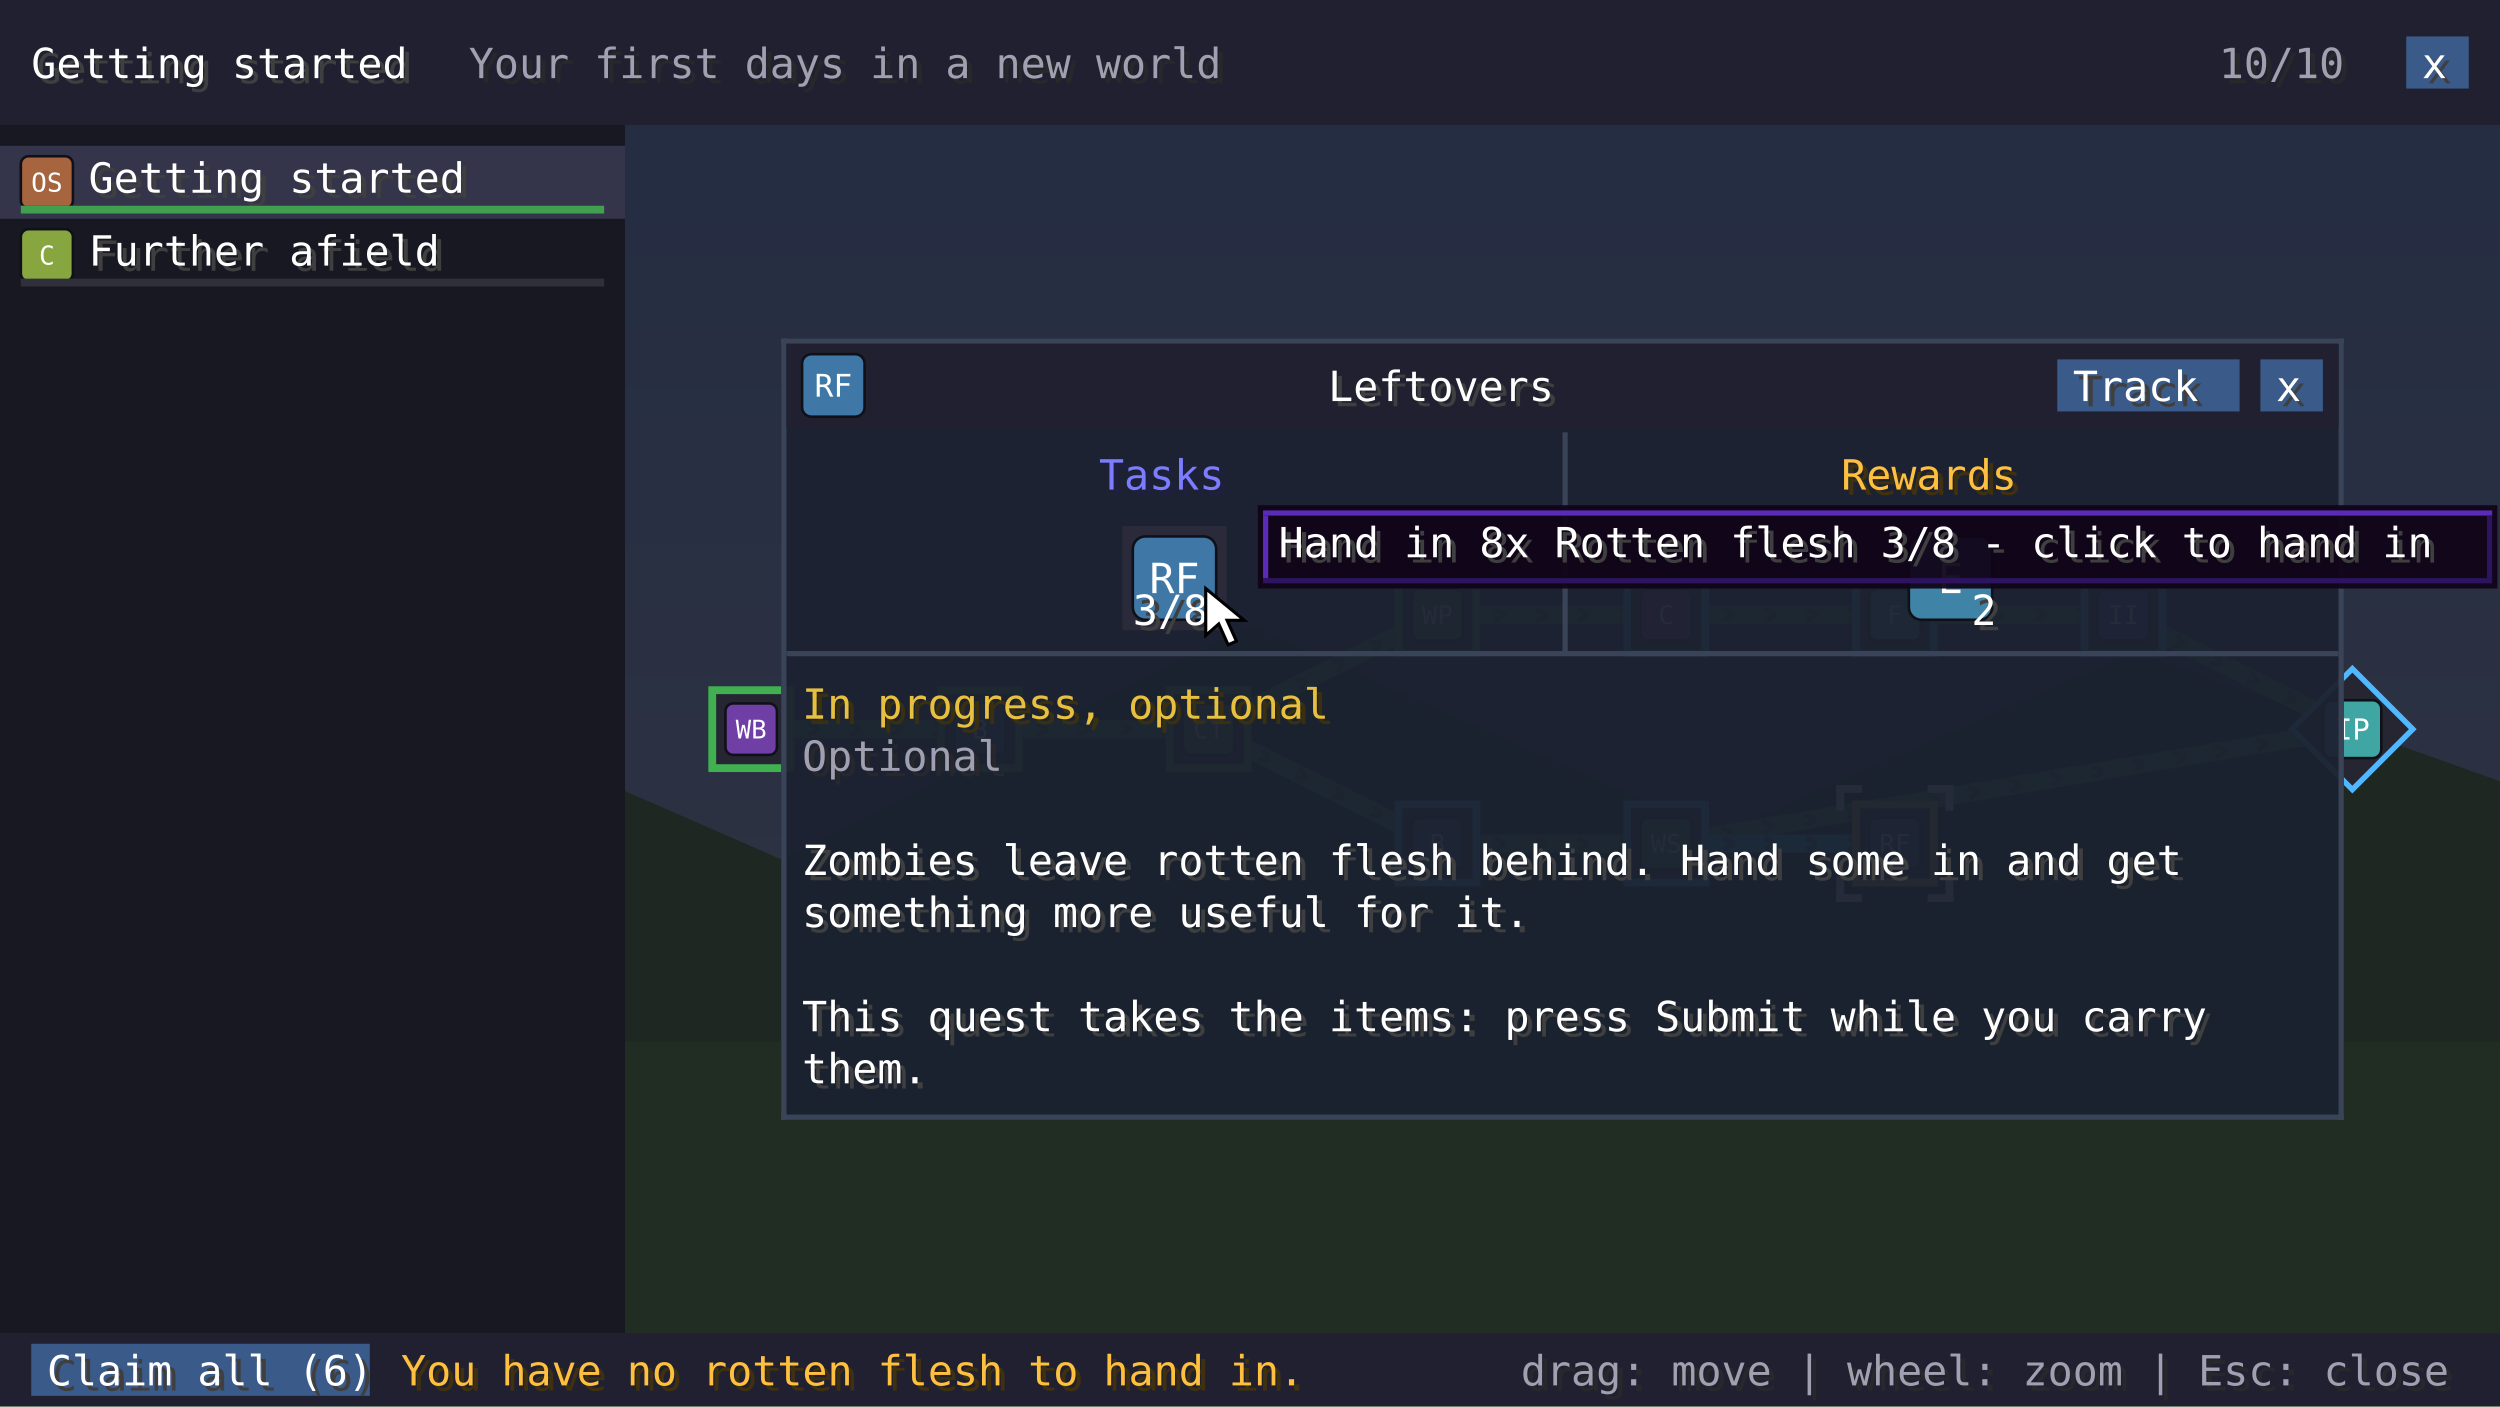
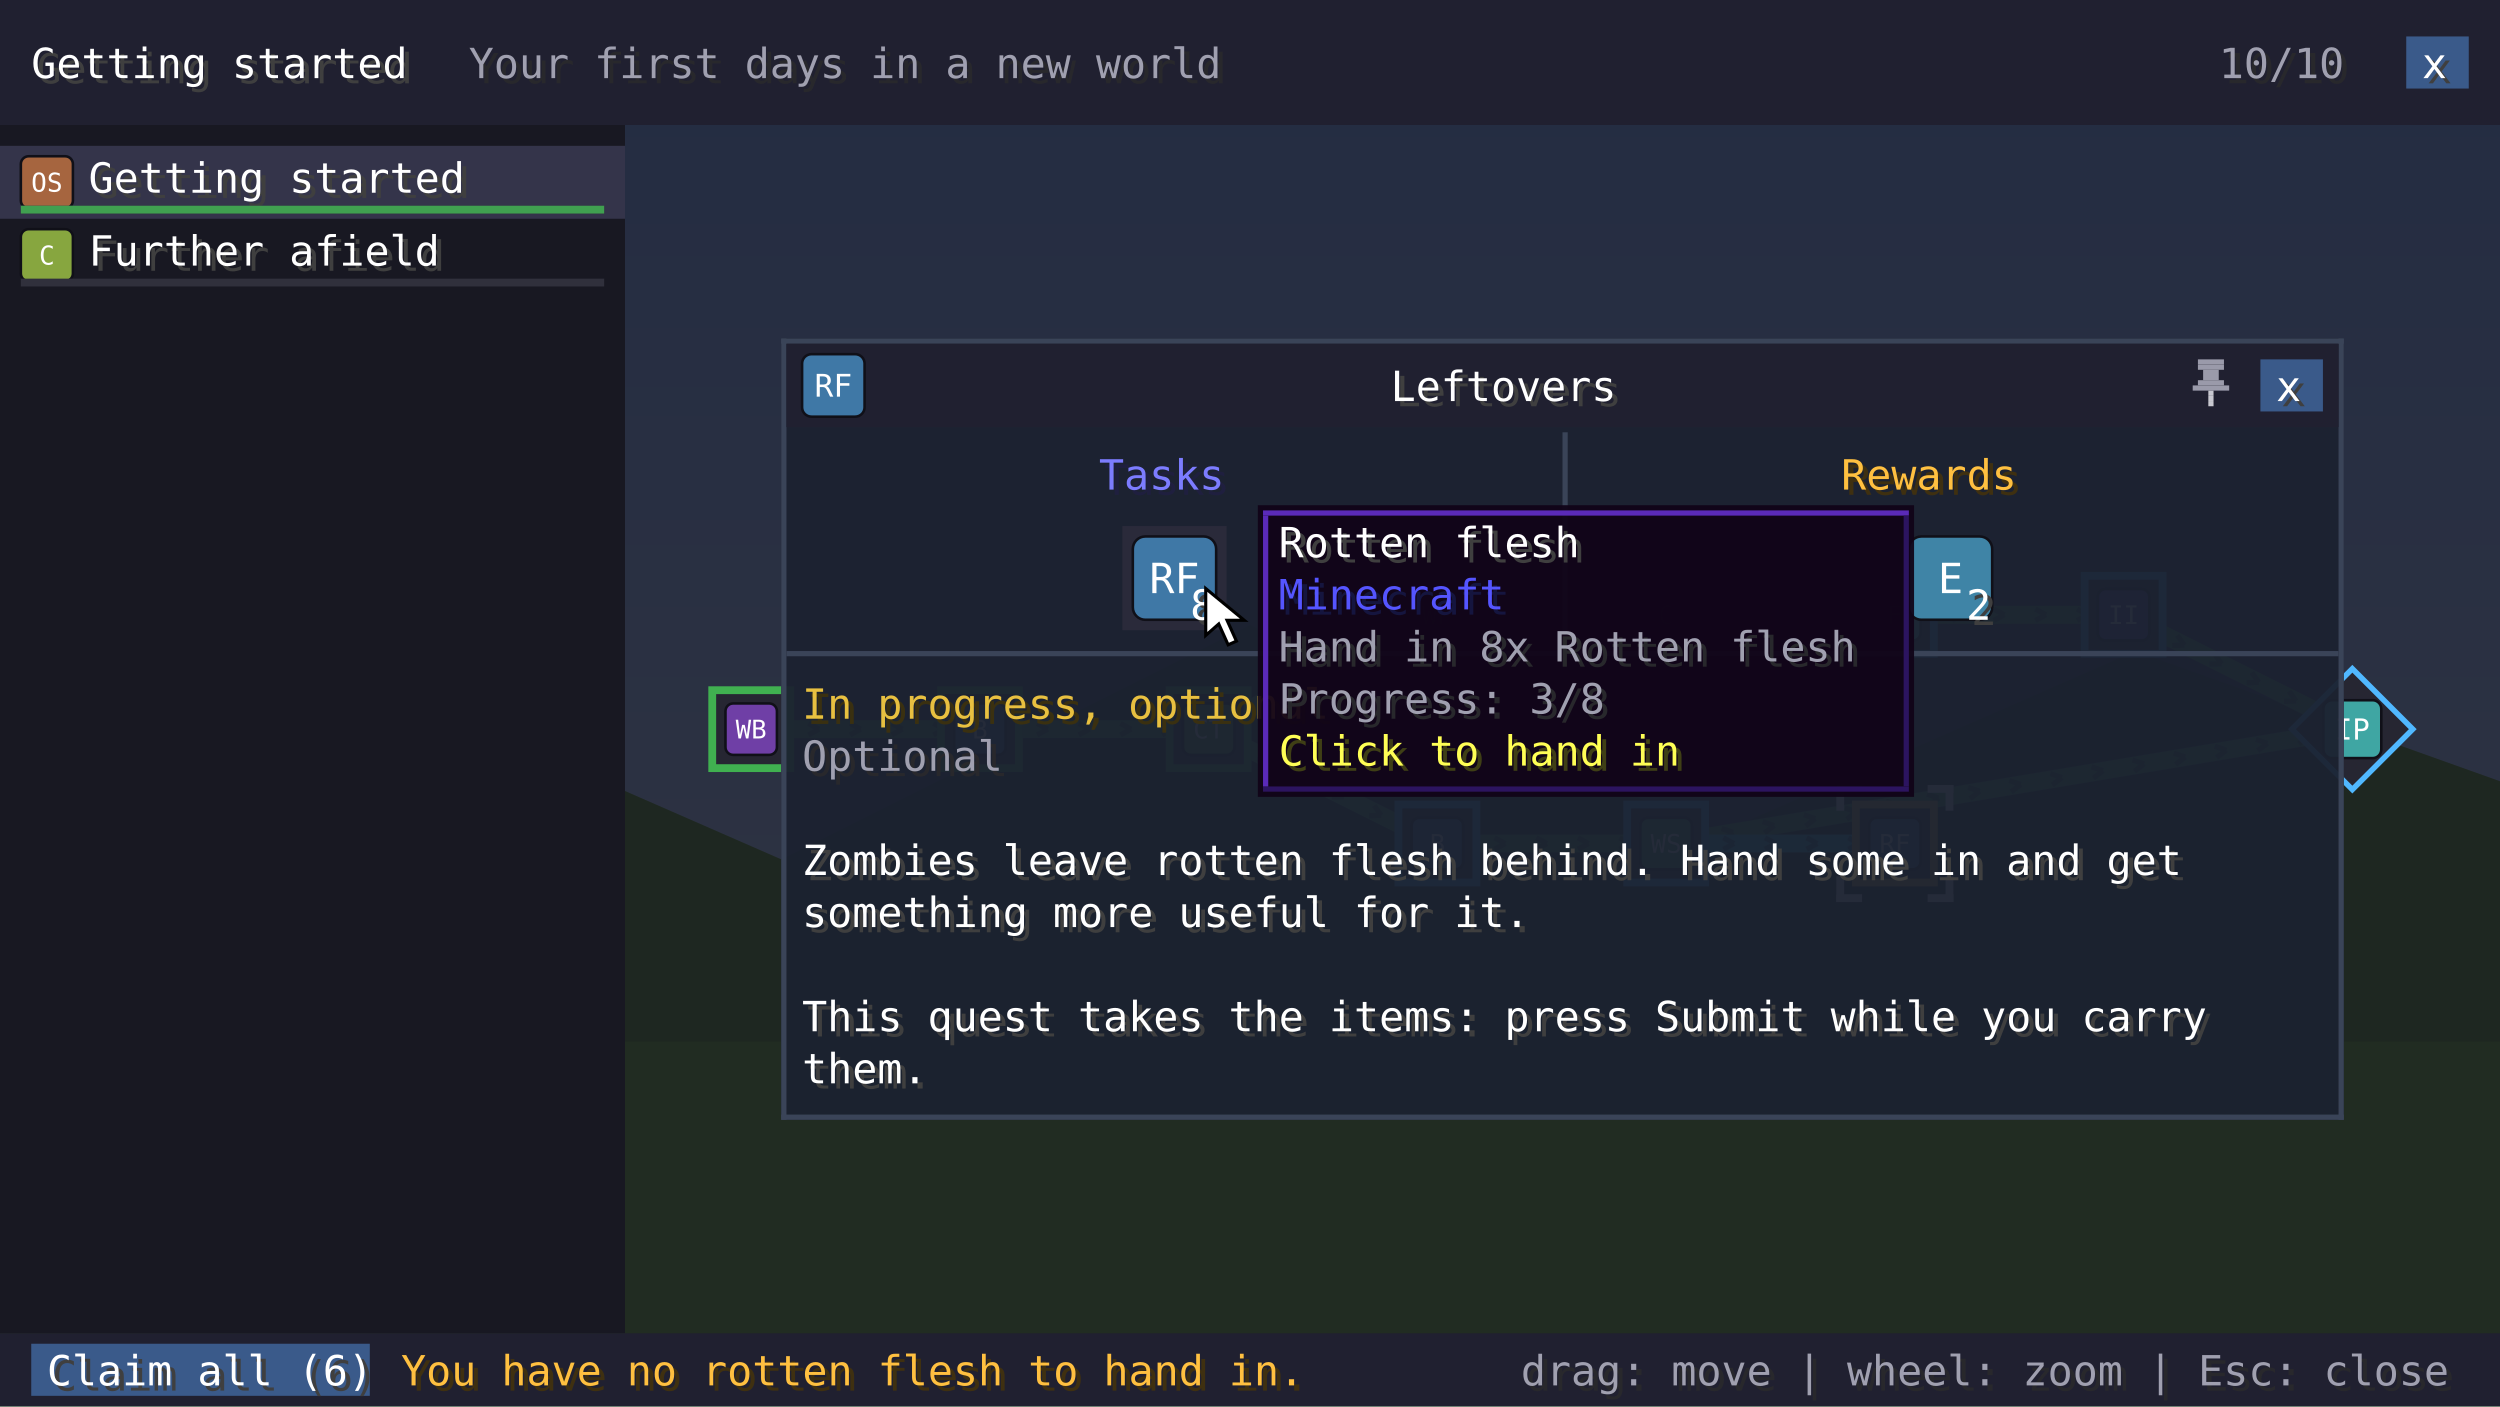
<svg xmlns="http://www.w3.org/2000/svg" viewBox="0 0 480 270" width="960" height="540" font-family="Consolas, 'DejaVu Sans Mono', monospace">
  <defs>
    <linearGradient id="sky" x1="0" y1="0" x2="0" y2="1">
      <stop offset="0" stop-color="#78a7ff" />
      <stop offset="1" stop-color="#c8dcff" />
    </linearGradient>
  </defs>
  <rect width="480" height="270" fill="url(#sky)" />
  <path d="M0 170 L70 130 L150 165 L240 120 L330 160 L410 125 L480 150 L480 270 L0 270 Z" fill="#5d8f4a" />
  <rect y="200" width="480" height="70" fill="#6aa84f" />
  <rect x="0.00" y="0.00" width="480.00" height="270.00" fill="#101018" fill-opacity="0.816" />
  <polygon points="144.23,141.72 188.15,141.72 188.15,138.28 144.23,138.28" fill="#40a050" fill-opacity="1.000" />
  <polygon points="147.44,141.54 149.50,140.44 149.03,139.56 146.97,140.66" fill="#266030" fill-opacity="1.000" />
  <polygon points="146.97,139.34 149.03,140.44 149.50,139.56 147.44,138.46" fill="#266030" fill-opacity="1.000" />
  <polygon points="155.44,141.54 157.50,140.44 157.03,139.56 154.97,140.66" fill="#266030" fill-opacity="1.000" />
  <polygon points="154.97,139.34 157.03,140.44 157.50,139.56 155.44,138.46" fill="#266030" fill-opacity="1.000" />
  <polygon points="163.44,141.54 165.50,140.44 165.03,139.56 162.97,140.66" fill="#266030" fill-opacity="1.000" />
  <polygon points="162.97,139.34 165.03,140.44 165.50,139.56 163.44,138.46" fill="#266030" fill-opacity="1.000" />
  <polygon points="171.44,141.54 173.50,140.44 173.03,139.56 170.97,140.66" fill="#266030" fill-opacity="1.000" />
  <polygon points="170.97,139.34 173.03,140.44 173.50,139.56 171.44,138.46" fill="#266030" fill-opacity="1.000" />
  <polygon points="179.44,141.54 181.50,140.44 181.03,139.56 178.97,140.66" fill="#266030" fill-opacity="1.000" />
  <polygon points="178.97,139.34 181.03,140.44 181.50,139.56 179.44,138.46" fill="#266030" fill-opacity="1.000" />
  <polygon points="188.15,141.72 232.07,141.72 232.07,138.28 188.15,138.28" fill="#40a050" fill-opacity="1.000" />
  <polygon points="191.36,141.54 193.42,140.44 192.94,139.56 190.89,140.66" fill="#266030" fill-opacity="1.000" />
  <polygon points="190.89,139.34 192.94,140.44 193.42,139.56 191.36,138.46" fill="#266030" fill-opacity="1.000" />
  <polygon points="199.36,141.54 201.42,140.44 200.94,139.56 198.89,140.66" fill="#266030" fill-opacity="1.000" />
  <polygon points="198.89,139.34 200.94,140.44 201.42,139.56 199.36,138.46" fill="#266030" fill-opacity="1.000" />
  <polygon points="207.36,141.54 209.42,140.44 208.94,139.56 206.89,140.66" fill="#266030" fill-opacity="1.000" />
  <polygon points="206.89,139.34 208.94,140.44 209.42,139.56 207.36,138.46" fill="#266030" fill-opacity="1.000" />
  <polygon points="215.36,141.54 217.42,140.44 216.94,139.56 214.89,140.66" fill="#266030" fill-opacity="1.000" />
  <polygon points="214.89,139.34 216.94,140.44 217.42,139.56 215.36,138.46" fill="#266030" fill-opacity="1.000" />
  <polygon points="223.36,141.54 225.42,140.44 224.94,139.56 222.89,140.66" fill="#266030" fill-opacity="1.000" />
  <polygon points="222.89,139.34 224.94,140.44 225.42,139.56 223.36,138.46" fill="#266030" fill-opacity="1.000" />
  <polygon points="232.83,141.53 276.75,119.58 275.22,116.51 231.30,138.47" fill="#40a050" fill-opacity="1.000" />
  <polygon points="235.62,139.94 236.97,138.04 236.16,137.46 234.81,139.36" fill="#266030" fill-opacity="1.000" />
  <polygon points="234.22,138.19 236.55,138.25 236.58,137.25 234.25,137.19" fill="#266030" fill-opacity="1.000" />
  <polygon points="242.78,136.37 244.13,134.46 243.31,133.88 241.96,135.79" fill="#266030" fill-opacity="1.000" />
  <polygon points="241.38,134.61 243.71,134.67 243.73,133.67 241.40,133.61" fill="#266030" fill-opacity="1.000" />
  <polygon points="249.93,132.79 251.28,130.88 250.47,130.31 249.12,132.21" fill="#266030" fill-opacity="1.000" />
  <polygon points="248.53,131.03 250.86,131.10 250.89,130.10 248.56,130.03" fill="#266030" fill-opacity="1.000" />
  <polygon points="257.09,129.21 258.44,127.31 257.62,126.73 256.27,128.63" fill="#266030" fill-opacity="1.000" />
  <polygon points="255.69,127.46 258.02,127.52 258.04,126.52 255.71,126.46" fill="#266030" fill-opacity="1.000" />
  <polygon points="264.24,125.63 265.59,123.73 264.78,123.15 263.43,125.05" fill="#266030" fill-opacity="1.000" />
  <polygon points="262.84,123.88 265.17,123.94 265.20,122.94 262.87,122.88" fill="#266030" fill-opacity="1.000" />
  <polygon points="271.40,122.05 272.75,120.15 271.93,119.57 270.58,121.48" fill="#266030" fill-opacity="1.000" />
  <polygon points="270.00,120.30 272.33,120.36 272.36,119.36 270.02,119.30" fill="#266030" fill-opacity="1.000" />
  <polygon points="275.98,119.76 319.90,119.76 319.90,116.33 275.98,116.33" fill="#40a050" fill-opacity="1.000" />
  <polygon points="279.19,119.58 281.25,118.48 280.78,117.60 278.72,118.70" fill="#266030" fill-opacity="1.000" />
  <polygon points="278.72,117.39 280.78,118.48 281.25,117.60 279.19,116.50" fill="#266030" fill-opacity="1.000" />
  <polygon points="287.19,119.58 289.25,118.48 288.78,117.60 286.72,118.70" fill="#266030" fill-opacity="1.000" />
  <polygon points="286.72,117.39 288.78,118.48 289.25,117.60 287.19,116.50" fill="#266030" fill-opacity="1.000" />
  <polygon points="295.19,119.58 297.25,118.48 296.78,117.60 294.72,118.70" fill="#266030" fill-opacity="1.000" />
  <polygon points="294.72,117.39 296.78,118.48 297.25,117.60 295.19,116.50" fill="#266030" fill-opacity="1.000" />
  <polygon points="303.19,119.58 305.25,118.48 304.78,117.60 302.72,118.70" fill="#266030" fill-opacity="1.000" />
  <polygon points="302.72,117.39 304.78,118.48 305.25,117.60 303.19,116.50" fill="#266030" fill-opacity="1.000" />
  <polygon points="311.19,119.58 313.25,118.48 312.78,117.60 310.72,118.70" fill="#266030" fill-opacity="1.000" />
  <polygon points="310.72,117.39 312.78,118.48 313.25,117.60 311.19,116.50" fill="#266030" fill-opacity="1.000" />
  <polygon points="319.90,119.76 363.82,119.76 363.82,116.33 319.90,116.33" fill="#40a050" fill-opacity="1.000" />
  <polygon points="323.11,119.58 325.16,118.48 324.69,117.60 322.64,118.70" fill="#266030" fill-opacity="1.000" />
  <polygon points="322.64,117.39 324.69,118.48 325.16,117.60 323.11,116.50" fill="#266030" fill-opacity="1.000" />
  <polygon points="331.11,119.58 333.16,118.48 332.69,117.60 330.64,118.70" fill="#266030" fill-opacity="1.000" />
  <polygon points="330.64,117.39 332.69,118.48 333.16,117.60 331.11,116.50" fill="#266030" fill-opacity="1.000" />
  <polygon points="339.11,119.58 341.16,118.48 340.69,117.60 338.64,118.70" fill="#266030" fill-opacity="1.000" />
  <polygon points="338.64,117.39 340.69,118.48 341.16,117.60 339.11,116.50" fill="#266030" fill-opacity="1.000" />
  <polygon points="347.11,119.58 349.16,118.48 348.69,117.60 346.64,118.70" fill="#266030" fill-opacity="1.000" />
  <polygon points="346.64,117.39 348.69,118.48 349.16,117.60 347.11,116.50" fill="#266030" fill-opacity="1.000" />
  <polygon points="355.11,119.58 357.16,118.48 356.69,117.60 354.64,118.70" fill="#266030" fill-opacity="1.000" />
  <polygon points="354.64,117.39 356.69,118.48 357.16,117.60 355.11,116.50" fill="#266030" fill-opacity="1.000" />
  <polygon points="363.82,119.76 407.73,119.76 407.73,116.33 363.82,116.33" fill="#40a050" fill-opacity="1.000" />
  <polygon points="367.02,119.58 369.08,118.48 368.61,117.60 366.55,118.70" fill="#266030" fill-opacity="1.000" />
  <polygon points="366.55,117.39 368.61,118.48 369.08,117.60 367.02,116.50" fill="#266030" fill-opacity="1.000" />
  <polygon points="375.02,119.58 377.08,118.48 376.61,117.60 374.55,118.70" fill="#266030" fill-opacity="1.000" />
  <polygon points="374.55,117.39 376.61,118.48 377.08,117.60 375.02,116.50" fill="#266030" fill-opacity="1.000" />
  <polygon points="383.02,119.58 385.08,118.48 384.61,117.60 382.55,118.70" fill="#266030" fill-opacity="1.000" />
  <polygon points="382.55,117.39 384.61,118.48 385.08,117.60 383.02,116.50" fill="#266030" fill-opacity="1.000" />
  <polygon points="391.02,119.58 393.08,118.48 392.61,117.60 390.55,118.70" fill="#266030" fill-opacity="1.000" />
  <polygon points="390.55,117.39 392.61,118.48 393.08,117.60 391.02,116.50" fill="#266030" fill-opacity="1.000" />
  <polygon points="399.02,119.58 401.08,118.48 400.61,117.60 398.55,118.70" fill="#266030" fill-opacity="1.000" />
  <polygon points="398.55,117.39 400.61,118.48 401.08,117.60 399.02,116.50" fill="#266030" fill-opacity="1.000" />
  <polygon points="231.30,141.53 275.22,163.49 276.75,160.42 232.83,138.47" fill="#40a050" fill-opacity="1.000" />
  <polygon points="234.25,142.81 236.58,142.75 236.55,141.75 234.22,141.81" fill="#266030" fill-opacity="1.000" />
  <polygon points="234.81,140.64 236.16,142.54 236.97,141.96 235.62,140.06" fill="#266030" fill-opacity="1.000" />
  <polygon points="241.40,146.39 243.73,146.33 243.71,145.33 241.38,145.39" fill="#266030" fill-opacity="1.000" />
  <polygon points="241.96,144.21 243.31,146.12 244.13,145.54 242.78,143.63" fill="#266030" fill-opacity="1.000" />
  <polygon points="248.56,149.97 250.89,149.90 250.86,148.90 248.53,148.97" fill="#266030" fill-opacity="1.000" />
  <polygon points="249.12,147.79 250.47,149.69 251.28,149.12 249.93,147.21" fill="#266030" fill-opacity="1.000" />
  <polygon points="255.71,153.54 258.04,153.48 258.02,152.48 255.69,152.54" fill="#266030" fill-opacity="1.000" />
  <polygon points="256.27,151.37 257.62,153.27 258.44,152.69 257.09,150.79" fill="#266030" fill-opacity="1.000" />
  <polygon points="262.87,157.12 265.20,157.06 265.17,156.06 262.84,156.12" fill="#266030" fill-opacity="1.000" />
  <polygon points="263.43,154.95 264.78,156.85 265.59,156.27 264.24,154.37" fill="#266030" fill-opacity="1.000" />
  <polygon points="270.02,160.70 272.36,160.64 272.33,159.64 270.00,159.70" fill="#266030" fill-opacity="1.000" />
  <polygon points="270.58,158.52 271.93,160.43 272.75,159.85 271.40,157.95" fill="#266030" fill-opacity="1.000" />
  <polygon points="275.98,163.67 319.90,163.67 319.90,160.24 275.98,160.24" fill="#40a050" fill-opacity="1.000" />
  <polygon points="279.19,163.50 281.25,162.40 280.78,161.52 278.72,162.61" fill="#266030" fill-opacity="1.000" />
  <polygon points="278.72,161.30 280.78,162.40 281.25,161.52 279.19,160.42" fill="#266030" fill-opacity="1.000" />
  <polygon points="287.19,163.50 289.25,162.40 288.78,161.52 286.72,162.61" fill="#266030" fill-opacity="1.000" />
  <polygon points="286.72,161.30 288.78,162.40 289.25,161.52 287.19,160.42" fill="#266030" fill-opacity="1.000" />
  <polygon points="295.19,163.50 297.25,162.40 296.78,161.52 294.72,162.61" fill="#266030" fill-opacity="1.000" />
  <polygon points="294.72,161.30 296.78,162.40 297.25,161.52 295.19,160.42" fill="#266030" fill-opacity="1.000" />
  <polygon points="303.19,163.50 305.25,162.40 304.78,161.52 302.72,162.61" fill="#266030" fill-opacity="1.000" />
  <polygon points="302.72,161.30 304.78,162.40 305.25,161.52 303.19,160.42" fill="#266030" fill-opacity="1.000" />
  <polygon points="311.19,163.50 313.25,162.40 312.78,161.52 310.72,162.61" fill="#266030" fill-opacity="1.000" />
  <polygon points="310.72,161.30 312.78,162.40 313.25,161.52 311.19,160.42" fill="#266030" fill-opacity="1.000" />
  <polygon points="406.97,119.58 450.88,141.53 452.42,138.47 408.50,116.51" fill="#40a050" fill-opacity="1.000" />
  <polygon points="409.91,120.85 412.24,120.79 412.22,119.79 409.89,119.85" fill="#266030" fill-opacity="1.000" />
  <polygon points="410.47,118.68 411.82,120.58 412.64,120.00 411.29,118.10" fill="#266030" fill-opacity="1.000" />
  <polygon points="417.07,124.43 419.40,124.37 419.37,123.37 417.04,123.43" fill="#266030" fill-opacity="1.000" />
  <polygon points="417.63,122.26 418.98,124.16 419.79,123.58 418.44,121.68" fill="#266030" fill-opacity="1.000" />
  <polygon points="424.22,128.01 426.55,127.95 426.53,126.95 424.20,127.01" fill="#266030" fill-opacity="1.000" />
  <polygon points="424.78,125.83 426.13,127.74 426.95,127.16 425.60,125.25" fill="#266030" fill-opacity="1.000" />
  <polygon points="431.38,131.59 433.71,131.52 433.68,130.52 431.35,130.59" fill="#266030" fill-opacity="1.000" />
  <polygon points="431.94,129.41 433.29,131.31 434.10,130.73 432.75,128.83" fill="#266030" fill-opacity="1.000" />
  <polygon points="438.53,135.16 440.87,135.10 440.84,134.10 438.51,134.16" fill="#266030" fill-opacity="1.000" />
  <polygon points="439.09,132.99 440.44,134.89 441.26,134.31 439.91,132.41" fill="#266030" fill-opacity="1.000" />
  <polygon points="445.69,138.74 448.02,138.68 447.99,137.68 445.66,137.74" fill="#266030" fill-opacity="1.000" />
  <polygon points="446.25,136.57 447.60,138.47 448.42,137.89 447.07,135.99" fill="#266030" fill-opacity="1.000" />
  <polygon points="320.18,163.65 451.93,141.69 451.37,138.31 319.62,160.27" fill="#40a050" fill-opacity="1.000" />
  <polygon points="323.32,162.95 325.17,161.53 324.56,160.73 322.71,162.16" fill="#266030" fill-opacity="1.000" />
  <polygon points="322.49,160.86 324.70,161.61 325.02,160.66 322.81,159.91" fill="#266030" fill-opacity="1.000" />
  <polygon points="331.21,161.63 333.06,160.21 332.45,159.42 330.60,160.84" fill="#266030" fill-opacity="1.000" />
  <polygon points="330.38,159.55 332.59,160.29 332.91,159.34 330.70,158.60" fill="#266030" fill-opacity="1.000" />
  <polygon points="339.10,160.32 340.95,158.90 340.34,158.10 338.49,159.53" fill="#266030" fill-opacity="1.000" />
  <polygon points="338.27,158.23 340.48,158.97 340.80,158.03 338.59,157.28" fill="#266030" fill-opacity="1.000" />
  <polygon points="346.99,159.00 348.84,157.58 348.23,156.79 346.38,158.21" fill="#266030" fill-opacity="1.000" />
  <polygon points="346.16,156.92 348.37,157.66 348.69,156.71 346.48,155.97" fill="#266030" fill-opacity="1.000" />
  <polygon points="354.88,157.69 356.73,156.27 356.12,155.47 354.27,156.90" fill="#266030" fill-opacity="1.000" />
  <polygon points="354.05,155.60 356.27,156.34 356.58,155.40 354.37,154.65" fill="#266030" fill-opacity="1.000" />
  <polygon points="362.77,156.37 364.62,154.95 364.01,154.16 362.16,155.58" fill="#266030" fill-opacity="1.000" />
  <polygon points="361.95,154.28 364.16,155.03 364.48,154.08 362.26,153.34" fill="#266030" fill-opacity="1.000" />
  <polygon points="370.66,155.06 372.51,153.64 371.90,152.84 370.05,154.27" fill="#266030" fill-opacity="1.000" />
  <polygon points="369.84,152.97 372.05,153.71 372.37,152.77 370.16,152.02" fill="#266030" fill-opacity="1.000" />
  <polygon points="378.55,153.74 380.40,152.32 379.79,151.53 377.94,152.95" fill="#266030" fill-opacity="1.000" />
  <polygon points="377.73,151.65 379.94,152.40 380.26,151.45 378.05,150.71" fill="#266030" fill-opacity="1.000" />
  <polygon points="386.44,152.43 388.29,151.01 387.69,150.21 385.83,151.63" fill="#266030" fill-opacity="1.000" />
  <polygon points="385.62,150.34 387.83,151.08 388.15,150.14 385.94,149.39" fill="#266030" fill-opacity="1.000" />
  <polygon points="394.34,151.11 396.19,149.69 395.58,148.90 393.73,150.32" fill="#266030" fill-opacity="1.000" />
  <polygon points="393.51,149.02 395.72,149.77 396.04,148.82 393.83,148.08" fill="#266030" fill-opacity="1.000" />
  <polygon points="402.23,149.80 404.08,148.38 403.47,147.58 401.62,149.00" fill="#266030" fill-opacity="1.000" />
  <polygon points="401.40,147.71 403.61,148.45 403.93,147.51 401.72,146.76" fill="#266030" fill-opacity="1.000" />
  <polygon points="410.12,148.48 411.97,147.06 411.36,146.27 409.51,147.69" fill="#266030" fill-opacity="1.000" />
  <polygon points="409.29,146.39 411.50,147.14 411.82,146.19 409.61,145.45" fill="#266030" fill-opacity="1.000" />
  <polygon points="418.01,147.17 419.86,145.75 419.25,144.95 417.40,146.37" fill="#266030" fill-opacity="1.000" />
  <polygon points="417.18,145.08 419.39,145.82 419.71,144.88 417.50,144.13" fill="#266030" fill-opacity="1.000" />
  <polygon points="425.90,145.85 427.75,144.43 427.14,143.64 425.29,145.06" fill="#266030" fill-opacity="1.000" />
  <polygon points="425.07,143.76 427.29,144.51 427.61,143.56 425.39,142.82" fill="#266030" fill-opacity="1.000" />
  <polygon points="433.79,144.54 435.64,143.12 435.03,142.32 433.18,143.74" fill="#266030" fill-opacity="1.000" />
  <polygon points="432.97,142.45 435.18,143.19 435.50,142.24 433.29,141.50" fill="#266030" fill-opacity="1.000" />
  <polygon points="441.68,143.22 443.53,141.80 442.92,141.01 441.07,142.43" fill="#266030" fill-opacity="1.000" />
  <polygon points="440.86,141.13 443.07,141.88 443.39,140.93 441.18,140.19" fill="#266030" fill-opacity="1.000" />
  <polygon points="449.57,141.91 451.42,140.48 450.81,139.69 448.96,141.11" fill="#266030" fill-opacity="1.000" />
  <polygon points="448.75,139.82 450.96,140.56 451.28,139.61 449.07,138.87" fill="#266030" fill-opacity="1.000" />
  <polygon points="319.90,163.67 363.82,163.67 363.82,160.24 319.90,160.24" fill="#38c8e8" fill-opacity="1.000" />
  <polygon points="323.11,163.50 325.16,162.40 324.69,161.52 322.64,162.61" fill="#21788b" fill-opacity="1.000" />
  <polygon points="322.64,161.30 324.69,162.40 325.16,161.52 323.11,160.42" fill="#21788b" fill-opacity="1.000" />
  <polygon points="331.11,163.50 333.16,162.40 332.69,161.52 330.64,162.61" fill="#21788b" fill-opacity="1.000" />
  <polygon points="330.64,161.30 332.69,162.40 333.16,161.52 331.11,160.42" fill="#21788b" fill-opacity="1.000" />
  <polygon points="339.11,163.50 341.16,162.40 340.69,161.52 338.64,162.61" fill="#21788b" fill-opacity="1.000" />
  <polygon points="338.64,161.30 340.69,162.40 341.16,161.52 339.11,160.42" fill="#21788b" fill-opacity="1.000" />
  <polygon points="347.11,163.50 349.16,162.40 348.69,161.52 346.64,162.61" fill="#21788b" fill-opacity="1.000" />
  <polygon points="346.64,161.30 348.69,162.40 349.16,161.52 347.11,160.42" fill="#21788b" fill-opacity="1.000" />
  <polygon points="355.11,163.50 357.16,162.40 356.69,161.52 354.64,162.61" fill="#21788b" fill-opacity="1.000" />
  <polygon points="354.64,161.30 356.69,162.40 357.16,161.52 355.11,160.42" fill="#21788b" fill-opacity="1.000" />
  <polygon points="136.00,148.23 152.47,148.23 152.47,131.77 136.00,131.77" fill="#40b050" fill-opacity="1.000" />
  <polygon points="137.50,146.73 150.97,146.73 150.97,133.27 137.50,133.27" fill="#262632" fill-opacity="1.000" />
  <rect x="139.29" y="135.06" width="9.88" height="9.88" rx="1.48" fill="hsl(268, 45%, 45%)" stroke="#101018" stroke-width="0.5" />
  <text x="144.23" y="141.78" font-size="4.94" text-anchor="middle" fill="#ffffff">WB</text>
  <polygon points="179.92,148.23 196.38,148.23 196.38,131.77 179.92,131.77" fill="#40b050" fill-opacity="1.000" />
  <polygon points="181.42,146.73 194.88,146.73 194.88,133.27 181.42,133.27" fill="#262632" fill-opacity="1.000" />
  <rect x="183.21" y="135.06" width="9.88" height="9.88" rx="1.48" fill="hsl(213, 45%, 45%)" stroke="#101018" stroke-width="0.5" />
  <text x="188.15" y="141.78" font-size="4.94" text-anchor="middle" fill="#ffffff">B</text>
  <polygon points="223.83,148.23 240.30,148.23 240.30,131.77 223.83,131.77" fill="#40b050" fill-opacity="1.000" />
  <polygon points="225.33,146.73 238.80,146.73 238.80,133.27 225.33,133.27" fill="#262632" fill-opacity="1.000" />
  <rect x="227.13" y="135.06" width="9.88" height="9.88" rx="1.48" fill="hsl(109, 45%, 45%)" stroke="#101018" stroke-width="0.5" />
  <text x="232.07" y="141.78" font-size="4.94" text-anchor="middle" fill="#ffffff">CT</text>
  <polygon points="267.75,126.28 284.22,126.28 284.22,109.81 267.75,109.81" fill="#40b050" fill-opacity="1.000" />
  <polygon points="269.25,124.78 282.72,124.78 282.72,111.31 269.25,111.31" fill="#262632" fill-opacity="1.000" />
  <rect x="271.04" y="113.10" width="9.88" height="9.88" rx="1.48" fill="hsl(104, 45%, 45%)" stroke="#101018" stroke-width="0.5" />
  <text x="275.98" y="119.82" font-size="4.94" text-anchor="middle" fill="#ffffff">WP</text>
  <polygon points="311.67,126.28 328.13,126.28 328.13,109.81 311.67,109.81" fill="#50b8ff" fill-opacity="1.000" />
  <polygon points="313.17,124.78 326.63,124.78 326.63,111.31 313.17,111.31" fill="#262632" fill-opacity="1.000" />
  <rect x="314.96" y="113.10" width="9.88" height="9.88" rx="1.48" fill="hsl(316, 45%, 45%)" stroke="#101018" stroke-width="0.5" />
  <text x="319.90" y="119.82" font-size="4.94" text-anchor="middle" fill="#ffffff">C</text>
  <polygon points="355.58,126.28 372.05,126.28 372.05,109.81 355.58,109.81" fill="#50b8ff" fill-opacity="1.000" />
  <polygon points="357.08,124.78 370.55,124.78 370.55,111.31 357.08,111.31" fill="#262632" fill-opacity="1.000" />
  <rect x="358.88" y="113.10" width="9.88" height="9.88" rx="1.48" fill="hsl(180, 45%, 45%)" stroke="#101018" stroke-width="0.5" />
  <text x="363.82" y="119.82" font-size="4.94" text-anchor="middle" fill="#ffffff">F</text>
  <polygon points="399.50,126.28 415.97,126.28 415.97,109.81 399.50,109.81" fill="#50b8ff" fill-opacity="1.000" />
  <polygon points="401.00,124.78 414.47,124.78 414.47,111.31 401.00,111.31" fill="#262632" fill-opacity="1.000" />
  <rect x="402.79" y="113.10" width="9.88" height="9.88" rx="1.48" fill="hsl(252, 45%, 45%)" stroke="#101018" stroke-width="0.5" />
  <text x="407.73" y="119.82" font-size="4.94" text-anchor="middle" fill="#ffffff">II</text>
  <polygon points="267.75,170.19 284.22,170.19 284.22,153.72 267.75,153.72" fill="#50b8ff" fill-opacity="1.000" />
  <polygon points="269.25,168.69 282.72,168.69 282.72,155.22 269.25,155.22" fill="#262632" fill-opacity="1.000" />
  <rect x="271.04" y="157.02" width="9.88" height="9.88" rx="1.48" fill="hsl(213, 45%, 45%)" stroke="#101018" stroke-width="0.5" />
  <text x="275.98" y="163.74" font-size="4.94" text-anchor="middle" fill="#ffffff">B</text>
  <polygon points="311.67,170.19 328.13,170.19 328.13,153.72 311.67,153.72" fill="#50b8ff" fill-opacity="1.000" />
  <polygon points="313.17,168.69 326.63,168.69 326.63,155.22 313.17,155.22" fill="#262632" fill-opacity="1.000" />
  <rect x="314.96" y="157.02" width="9.88" height="9.88" rx="1.48" fill="hsl(136, 45%, 45%)" stroke="#101018" stroke-width="0.5" />
  <text x="319.90" y="163.74" font-size="4.94" text-anchor="middle" fill="#ffffff">WS</text>
  <polygon points="355.58,170.19 372.05,170.19 372.05,153.72 355.58,153.72" fill="#e8c040" fill-opacity="1.000" />
  <polygon points="357.08,168.69 370.55,168.69 370.55,155.22 357.08,155.22" fill="#262632" fill-opacity="1.000" />
  <rect x="358.88" y="157.02" width="9.88" height="9.88" rx="1.48" fill="hsl(207, 45%, 45%)" stroke="#101018" stroke-width="0.5" />
  <text x="363.82" y="163.74" font-size="4.94" text-anchor="middle" fill="#ffffff">RF</text>
  <rect x="352.58" y="150.72" width="4.94" height="1.50" fill="#ffffff" fill-opacity="1.000" />
  <rect x="352.58" y="150.72" width="1.50" height="4.94" fill="#ffffff" fill-opacity="1.000" />
  <rect x="370.11" y="150.72" width="4.94" height="1.50" fill="#ffffff" fill-opacity="1.000" />
  <rect x="373.55" y="150.72" width="1.50" height="4.94" fill="#ffffff" fill-opacity="1.000" />
  <rect x="352.58" y="171.69" width="4.94" height="1.50" fill="#ffffff" fill-opacity="1.000" />
  <rect x="352.58" y="168.25" width="1.50" height="4.94" fill="#ffffff" fill-opacity="1.000" />
  <rect x="370.11" y="171.69" width="4.94" height="1.50" fill="#ffffff" fill-opacity="1.000" />
  <rect x="373.55" y="168.25" width="1.50" height="4.94" fill="#ffffff" fill-opacity="1.000" />
  <polygon points="464.00,140.00 451.65,127.65 439.30,140.00 451.65,152.35" fill="#50b8ff" fill-opacity="1.000" />
  <polygon points="462.50,140.00 451.65,129.15 440.80,140.00 451.65,150.85" fill="#262632" fill-opacity="1.000" />
  <rect x="446.09" y="134.44" width="11.12" height="11.12" rx="1.67" fill="hsl(178, 45%, 45%)" stroke="#101018" stroke-width="0.5" />
  <text x="451.65" y="142.00" font-size="5.56" text-anchor="middle" fill="#ffffff">IP</text>
  <rect x="0.00" y="24.00" width="120.00" height="232.00" fill="#181822" fill-opacity="1.000" />
  <rect x="0.00" y="28.00" width="120.00" height="14.00" fill="#34344a" fill-opacity="1.000" />
  <rect x="4.00" y="30.00" width="10.00" height="10.00" rx="1.50" fill="hsl(22, 45%, 45%)" stroke="#101018" stroke-width="0.5" />
  <text x="9.00" y="36.80" font-size="5.00" text-anchor="middle" fill="#ffffff">OS</text>
  <text x="18.00" y="38.00" font-size="8" textLength="76.00" lengthAdjust="spacingAndGlyphs" fill="#3f3f3f">Getting started</text>
  <text x="17.00" y="37.00" font-size="8" textLength="76.00" lengthAdjust="spacingAndGlyphs" fill="#ffffff">Getting started</text>
  <rect x="4.00" y="39.50" width="112.00" height="1.50" fill="#30303c" fill-opacity="1.000" />
  <rect x="4.00" y="39.50" width="112.00" height="1.50" fill="#40a050" fill-opacity="1.000" />
  <rect x="4.00" y="44.00" width="10.00" height="10.00" rx="1.50" fill="hsl(78, 45%, 45%)" stroke="#101018" stroke-width="0.5" />
  <text x="9.00" y="50.80" font-size="5.00" text-anchor="middle" fill="#ffffff">C</text>
  <text x="18.00" y="52.00" font-size="8" textLength="72.00" lengthAdjust="spacingAndGlyphs" fill="#3f3f3f">Further afield</text>
  <text x="17.00" y="51.00" font-size="8" textLength="72.00" lengthAdjust="spacingAndGlyphs" fill="#ffffff">Further afield</text>
  <rect x="4.00" y="53.50" width="112.00" height="1.50" fill="#30303c" fill-opacity="1.000" />
  <rect x="0.00" y="0.00" width="480.00" height="24.00" fill="#202030" fill-opacity="1.000" />
  <rect x="462.00" y="7.00" width="12.00" height="10.00" fill="#3a5a8a" fill-opacity="1.000" />
  <text x="466.00" y="16.00" font-size="8" textLength="6.00" lengthAdjust="spacingAndGlyphs" fill="#3f3f3f">x</text>
  <text x="465.00" y="15.00" font-size="8" textLength="6.00" lengthAdjust="spacingAndGlyphs" fill="#ffffff">x</text>
  <text x="427.00" y="16.00" font-size="8" textLength="30.00" lengthAdjust="spacingAndGlyphs" fill="#28282c">10/10</text>
  <text x="426.00" y="15.00" font-size="8" textLength="30.00" lengthAdjust="spacingAndGlyphs" fill="#a0a0b0">10/10</text>
  <text x="7.00" y="16.00" font-size="8" textLength="76.00" lengthAdjust="spacingAndGlyphs" fill="#3f3f3f">Getting started</text>
  <text x="6.00" y="15.00" font-size="8" textLength="76.00" lengthAdjust="spacingAndGlyphs" fill="#ffffff">Getting started</text>
  <text x="91.00" y="16.00" font-size="8" textLength="154.00" lengthAdjust="spacingAndGlyphs" fill="#28282c">Your first days in a new world</text>
  <text x="90.00" y="15.00" font-size="8" textLength="154.00" lengthAdjust="spacingAndGlyphs" fill="#a0a0b0">Your first days in a new world</text>
  <rect x="0.00" y="256.00" width="480.00" height="14.00" fill="#202030" fill-opacity="1.000" />
  <rect x="6.00" y="258.00" width="65.00" height="10.00" fill="#3a5a8a" fill-opacity="1.000" />
  <text x="10.00" y="267.00" font-size="8" textLength="59.00" lengthAdjust="spacingAndGlyphs" fill="#3f3f3f">Claim all (6)</text>
  <text x="9.00" y="266.00" font-size="8" textLength="59.00" lengthAdjust="spacingAndGlyphs" fill="#ffffff">Claim all (6)</text>
  <text x="78.00" y="267.00" font-size="8" textLength="184.00" lengthAdjust="spacingAndGlyphs" fill="#3f3010">You have no rotten flesh to hand in.</text>
  <text x="77.00" y="266.00" font-size="8" textLength="184.00" lengthAdjust="spacingAndGlyphs" fill="#ffc040">You have no rotten flesh to hand in.</text>
  <text x="293.00" y="267.00" font-size="8" textLength="182.00" lengthAdjust="spacingAndGlyphs" fill="#28282c">drag: move | wheel: zoom | Esc: close</text>
  <text x="292.00" y="266.00" font-size="8" textLength="182.00" lengthAdjust="spacingAndGlyphs" fill="#a0a0b0">drag: move | wheel: zoom | Esc: close</text>
  <rect x="150.00" y="65.00" width="300.00" height="150.00" fill="#1c2230" fill-opacity="0.957" />
  <rect x="150.00" y="65.00" width="300.00" height="1.00" fill="#3a4458" fill-opacity="1.000" />
  <rect x="150.00" y="214.00" width="300.00" height="1.00" fill="#3a4458" fill-opacity="1.000" />
  <rect x="150.00" y="65.00" width="1.00" height="150.00" fill="#3a4458" fill-opacity="1.000" />
  <rect x="449.00" y="65.00" width="1.00" height="150.00" fill="#3a4458" fill-opacity="1.000" />
  <rect x="151.00" y="66.00" width="298.00" height="16.00" fill="#202030" fill-opacity="1.000" />
  <rect x="154.00" y="68.00" width="12.00" height="12.00" rx="1.80" fill="hsl(207, 45%, 45%)" stroke="#101018" stroke-width="0.5" />
  <text x="160.00" y="76.16" font-size="6.00" text-anchor="middle" fill="#ffffff">RF</text>
  <rect x="434.00" y="69.00" width="12.00" height="10.00" fill="#3a5a8a" fill-opacity="1.000" />
  <text x="438.00" y="78.00" font-size="8" textLength="6.00" lengthAdjust="spacingAndGlyphs" fill="#3f3f3f">x</text>
  <text x="437.00" y="77.00" font-size="8" textLength="6.00" lengthAdjust="spacingAndGlyphs" fill="#ffffff">x</text>
-   <rect x="395.00" y="69.00" width="35.00" height="10.00" fill="#3a5a8a" fill-opacity="1.000" />
-   <text x="399.00" y="78.00" font-size="8" textLength="29.00" lengthAdjust="spacingAndGlyphs" fill="#3f3f3f">Track</text>
-   <text x="398.00" y="77.00" font-size="8" textLength="29.00" lengthAdjust="spacingAndGlyphs" fill="#ffffff">Track</text>
-   <text x="256.00" y="78.00" font-size="8" textLength="51.00" lengthAdjust="spacingAndGlyphs" fill="#3f3f3f">Leftovers</text>
-   <text x="255.00" y="77.00" font-size="8" textLength="51.00" lengthAdjust="spacingAndGlyphs" fill="#ffffff">Leftovers</text>
+   <rect x="422.00" y="69.00" width="5.00" height="1.00" fill="#9a9aaa" fill-opacity="1.000" />
+   <rect x="422.00" y="70.00" width="5.00" height="1.00" fill="#9a9aaa" fill-opacity="1.000" />
+   <rect x="423.00" y="71.00" width="3.00" height="1.00" fill="#9a9aaa" fill-opacity="1.000" />
+   <rect x="423.00" y="72.00" width="3.00" height="1.00" fill="#9a9aaa" fill-opacity="1.000" />
+   <rect x="422.00" y="73.00" width="5.00" height="1.00" fill="#9a9aaa" fill-opacity="1.000" />
+   <rect x="421.00" y="74.00" width="7.00" height="1.00" fill="#9a9aaa" fill-opacity="1.000" />
+   <rect x="424.00" y="75.00" width="1.00" height="1.00" fill="#c8c8d0" fill-opacity="1.000" />
+   <rect x="424.00" y="76.00" width="1.00" height="1.00" fill="#c8c8d0" fill-opacity="1.000" />
+   <rect x="424.00" y="77.00" width="1.00" height="1.00" fill="#c8c8d0" fill-opacity="1.000" />
+   <text x="268.00" y="78.00" font-size="8" textLength="51.00" lengthAdjust="spacingAndGlyphs" fill="#3f3f3f">Leftovers</text>
+   <text x="267.00" y="77.00" font-size="8" textLength="51.00" lengthAdjust="spacingAndGlyphs" fill="#ffffff">Leftovers</text>
  <rect x="300.00" y="83.00" width="1.00" height="42.00" fill="#3a4458" fill-opacity="1.000" />
  <rect x="151.00" y="125.00" width="298.00" height="1.00" fill="#3a4458" fill-opacity="1.000" />
  <text x="212.00" y="95.00" font-size="8" textLength="29.00" lengthAdjust="spacingAndGlyphs" fill="#1f1f3f">Tasks</text>
  <text x="211.00" y="94.00" font-size="8" textLength="29.00" lengthAdjust="spacingAndGlyphs" fill="#7c7cff">Tasks</text>
  <rect x="215.50" y="101.00" width="20.00" height="20.00" fill="#2a2a3a" fill-opacity="1.000" />
  <rect x="217.50" y="103.00" width="16.00" height="16.00" rx="2.40" fill="hsl(207, 45%, 45%)" stroke="#101018" stroke-width="0.5" />
  <text x="225.50" y="113.88" font-size="8.00" text-anchor="middle" fill="#ffffff">RF</text>
-   <text x="218.50" y="121.00" font-size="8" textLength="18.00" lengthAdjust="spacingAndGlyphs" fill="#3f3f3f">3/8</text>
-   <text x="217.50" y="120.00" font-size="8" textLength="18.00" lengthAdjust="spacingAndGlyphs" fill="#ffffff">3/8</text>
+   <text x="229.50" y="120.00" font-size="8" textLength="6.00" lengthAdjust="spacingAndGlyphs" fill="#3f3f3f">8</text>
+   <text x="228.50" y="119.00" font-size="8" textLength="6.00" lengthAdjust="spacingAndGlyphs" fill="#ffffff">8</text>
  <text x="354.50" y="95.00" font-size="8" textLength="42.00" lengthAdjust="spacingAndGlyphs" fill="#3f3010">Rewards</text>
  <text x="353.50" y="94.00" font-size="8" textLength="42.00" lengthAdjust="spacingAndGlyphs" fill="#ffc040">Rewards</text>
  <rect x="366.50" y="103.00" width="16.00" height="16.00" rx="2.40" fill="hsl(200, 45%, 45%)" stroke="#101018" stroke-width="0.5" />
  <text x="374.50" y="113.88" font-size="8.00" text-anchor="middle" fill="#ffffff">E</text>
-   <text x="379.50" y="121.00" font-size="8" textLength="6.00" lengthAdjust="spacingAndGlyphs" fill="#3f3f3f">2</text>
-   <text x="378.50" y="120.00" font-size="8" textLength="6.00" lengthAdjust="spacingAndGlyphs" fill="#ffffff">2</text>
+   <text x="378.50" y="120.00" font-size="8" textLength="6.00" lengthAdjust="spacingAndGlyphs" fill="#3f3f3f">2</text>
+   <text x="377.50" y="119.00" font-size="8" textLength="6.00" lengthAdjust="spacingAndGlyphs" fill="#ffffff">2</text>
  <text x="155.00" y="139.00" font-size="8" textLength="107.00" lengthAdjust="spacingAndGlyphs" fill="#3a3010">In progress, optional</text>
  <text x="154.00" y="138.00" font-size="8" textLength="107.00" lengthAdjust="spacingAndGlyphs" fill="#e8c040">In progress, optional</text>
  <text x="155.00" y="149.00" font-size="8" textLength="39.00" lengthAdjust="spacingAndGlyphs" fill="#28282c">Optional</text>
  <text x="154.00" y="148.00" font-size="8" textLength="39.00" lengthAdjust="spacingAndGlyphs" fill="#a0a0b0">Optional</text>
  <text x="155.00" y="169.00" font-size="8" textLength="283.00" lengthAdjust="spacingAndGlyphs" fill="#3f3f3f">Zombies leave rotten flesh behind. Hand some in and get</text>
  <text x="154.00" y="168.00" font-size="8" textLength="283.00" lengthAdjust="spacingAndGlyphs" fill="#ffffff">Zombies leave rotten flesh behind. Hand some in and get</text>
  <text x="155.00" y="179.00" font-size="8" textLength="145.00" lengthAdjust="spacingAndGlyphs" fill="#3f3f3f">something more useful for it.</text>
  <text x="154.00" y="178.00" font-size="8" textLength="145.00" lengthAdjust="spacingAndGlyphs" fill="#ffffff">something more useful for it.</text>
  <text x="155.00" y="199.00" font-size="8" textLength="284.00" lengthAdjust="spacingAndGlyphs" fill="#3f3f3f">This quest takes the items: press Submit while you carry</text>
  <text x="154.00" y="198.00" font-size="8" textLength="284.00" lengthAdjust="spacingAndGlyphs" fill="#ffffff">This quest takes the items: press Submit while you carry</text>
  <text x="155.00" y="209.00" font-size="8" textLength="24.00" lengthAdjust="spacingAndGlyphs" fill="#3f3f3f">them.</text>
  <text x="154.00" y="208.00" font-size="8" textLength="24.00" lengthAdjust="spacingAndGlyphs" fill="#ffffff">them.</text>
-   <rect x="241.50" y="97.00" width="238.00" height="16.00" fill="#100418" fill-opacity="0.941" />
-   <rect x="242.50" y="98.00" width="236.00" height="1.00" fill="#5a2ab8" fill-opacity="1.000" />
-   <rect x="242.50" y="111.00" width="236.00" height="1.00" fill="#2c1460" fill-opacity="1.000" />
-   <rect x="242.50" y="99.00" width="1.00" height="12.00" fill="#5a2ab8" fill-opacity="1.000" />
-   <rect x="477.50" y="99.00" width="1.00" height="12.00" fill="#2c1460" fill-opacity="1.000" />
-   <text x="246.50" y="108.00" font-size="8" textLength="230.00" lengthAdjust="spacingAndGlyphs" fill="#3f3f3f">Hand in 8x Rotten flesh 3/8 - click to hand in</text>
-   <text x="245.50" y="107.00" font-size="8" textLength="230.00" lengthAdjust="spacingAndGlyphs" fill="#ffffff">Hand in 8x Rotten flesh 3/8 - click to hand in</text>
+   <rect x="241.50" y="97.00" width="126.00" height="56.00" fill="#100418" fill-opacity="0.941" />
+   <rect x="242.50" y="98.00" width="124.00" height="1.00" fill="#5a2ab8" fill-opacity="1.000" />
+   <rect x="242.50" y="151.00" width="124.00" height="1.00" fill="#2c1460" fill-opacity="1.000" />
+   <rect x="242.50" y="99.00" width="1.00" height="52.00" fill="#5a2ab8" fill-opacity="1.000" />
+   <rect x="365.50" y="99.00" width="1.00" height="52.00" fill="#2c1460" fill-opacity="1.000" />
+   <text x="246.50" y="108.00" font-size="8" textLength="62.00" lengthAdjust="spacingAndGlyphs" fill="#3f3f3f">Rotten flesh</text>
+   <text x="245.50" y="107.00" font-size="8" textLength="62.00" lengthAdjust="spacingAndGlyphs" fill="#ffffff">Rotten flesh</text>
+   <text x="246.50" y="118.00" font-size="8" textLength="47.00" lengthAdjust="spacingAndGlyphs" fill="#15153f">Minecraft</text>
+   <text x="245.50" y="117.00" font-size="8" textLength="47.00" lengthAdjust="spacingAndGlyphs" fill="#5555ff">Minecraft</text>
+   <text x="246.50" y="128.00" font-size="8" textLength="118.00" lengthAdjust="spacingAndGlyphs" fill="#28282c">Hand in 8x Rotten flesh</text>
+   <text x="245.50" y="127.00" font-size="8" textLength="118.00" lengthAdjust="spacingAndGlyphs" fill="#a0a0b0">Hand in 8x Rotten flesh</text>
+   <text x="246.50" y="138.00" font-size="8" textLength="72.00" lengthAdjust="spacingAndGlyphs" fill="#28282c">Progress: 3/8</text>
+   <text x="245.50" y="137.00" font-size="8" textLength="72.00" lengthAdjust="spacingAndGlyphs" fill="#a0a0b0">Progress: 3/8</text>
+   <text x="246.50" y="148.00" font-size="8" textLength="76.00" lengthAdjust="spacingAndGlyphs" fill="#3f3f15">Click to hand in</text>
+   <text x="245.50" y="147.00" font-size="8" textLength="76.00" lengthAdjust="spacingAndGlyphs" fill="#ffff55">Click to hand in</text>
  <path d="M231.50 113.00 l0 9 l2.5 -2.2 l1.8 4 l1.6 -0.7 l-1.8 -4 l3.3 0 Z" fill="#ffffff" stroke="#000000" stroke-width="0.6" />
</svg>
